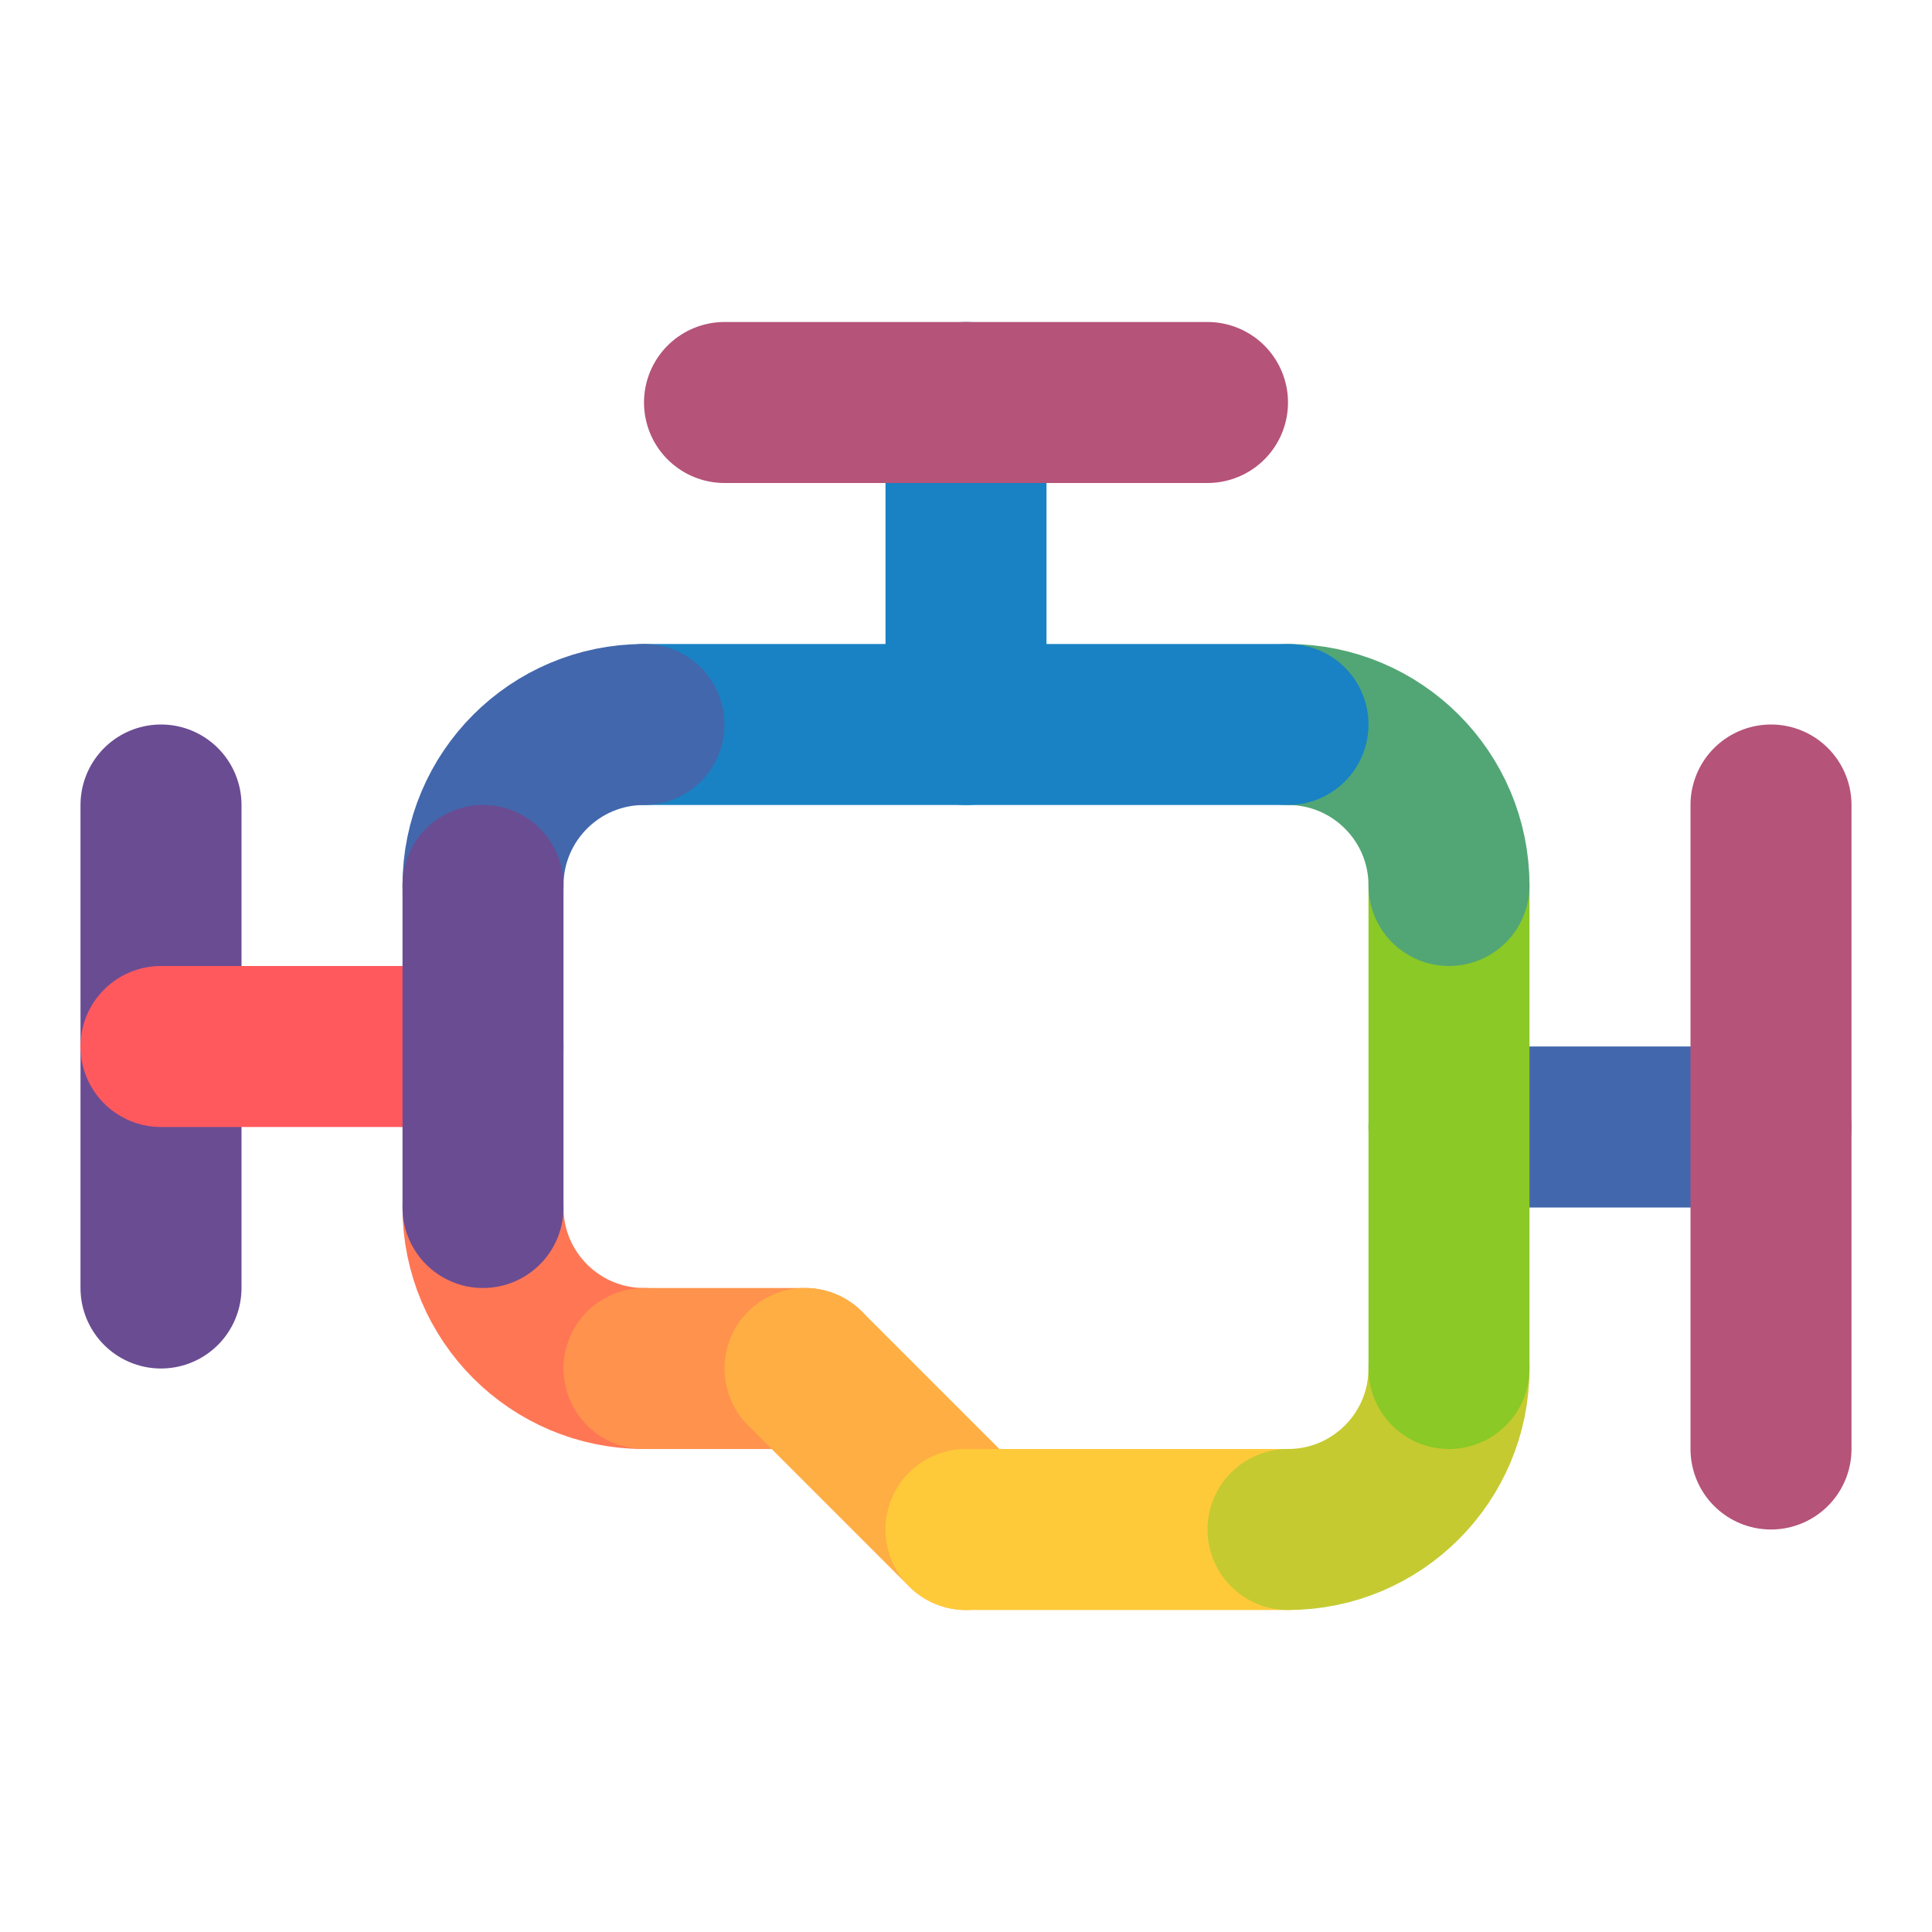
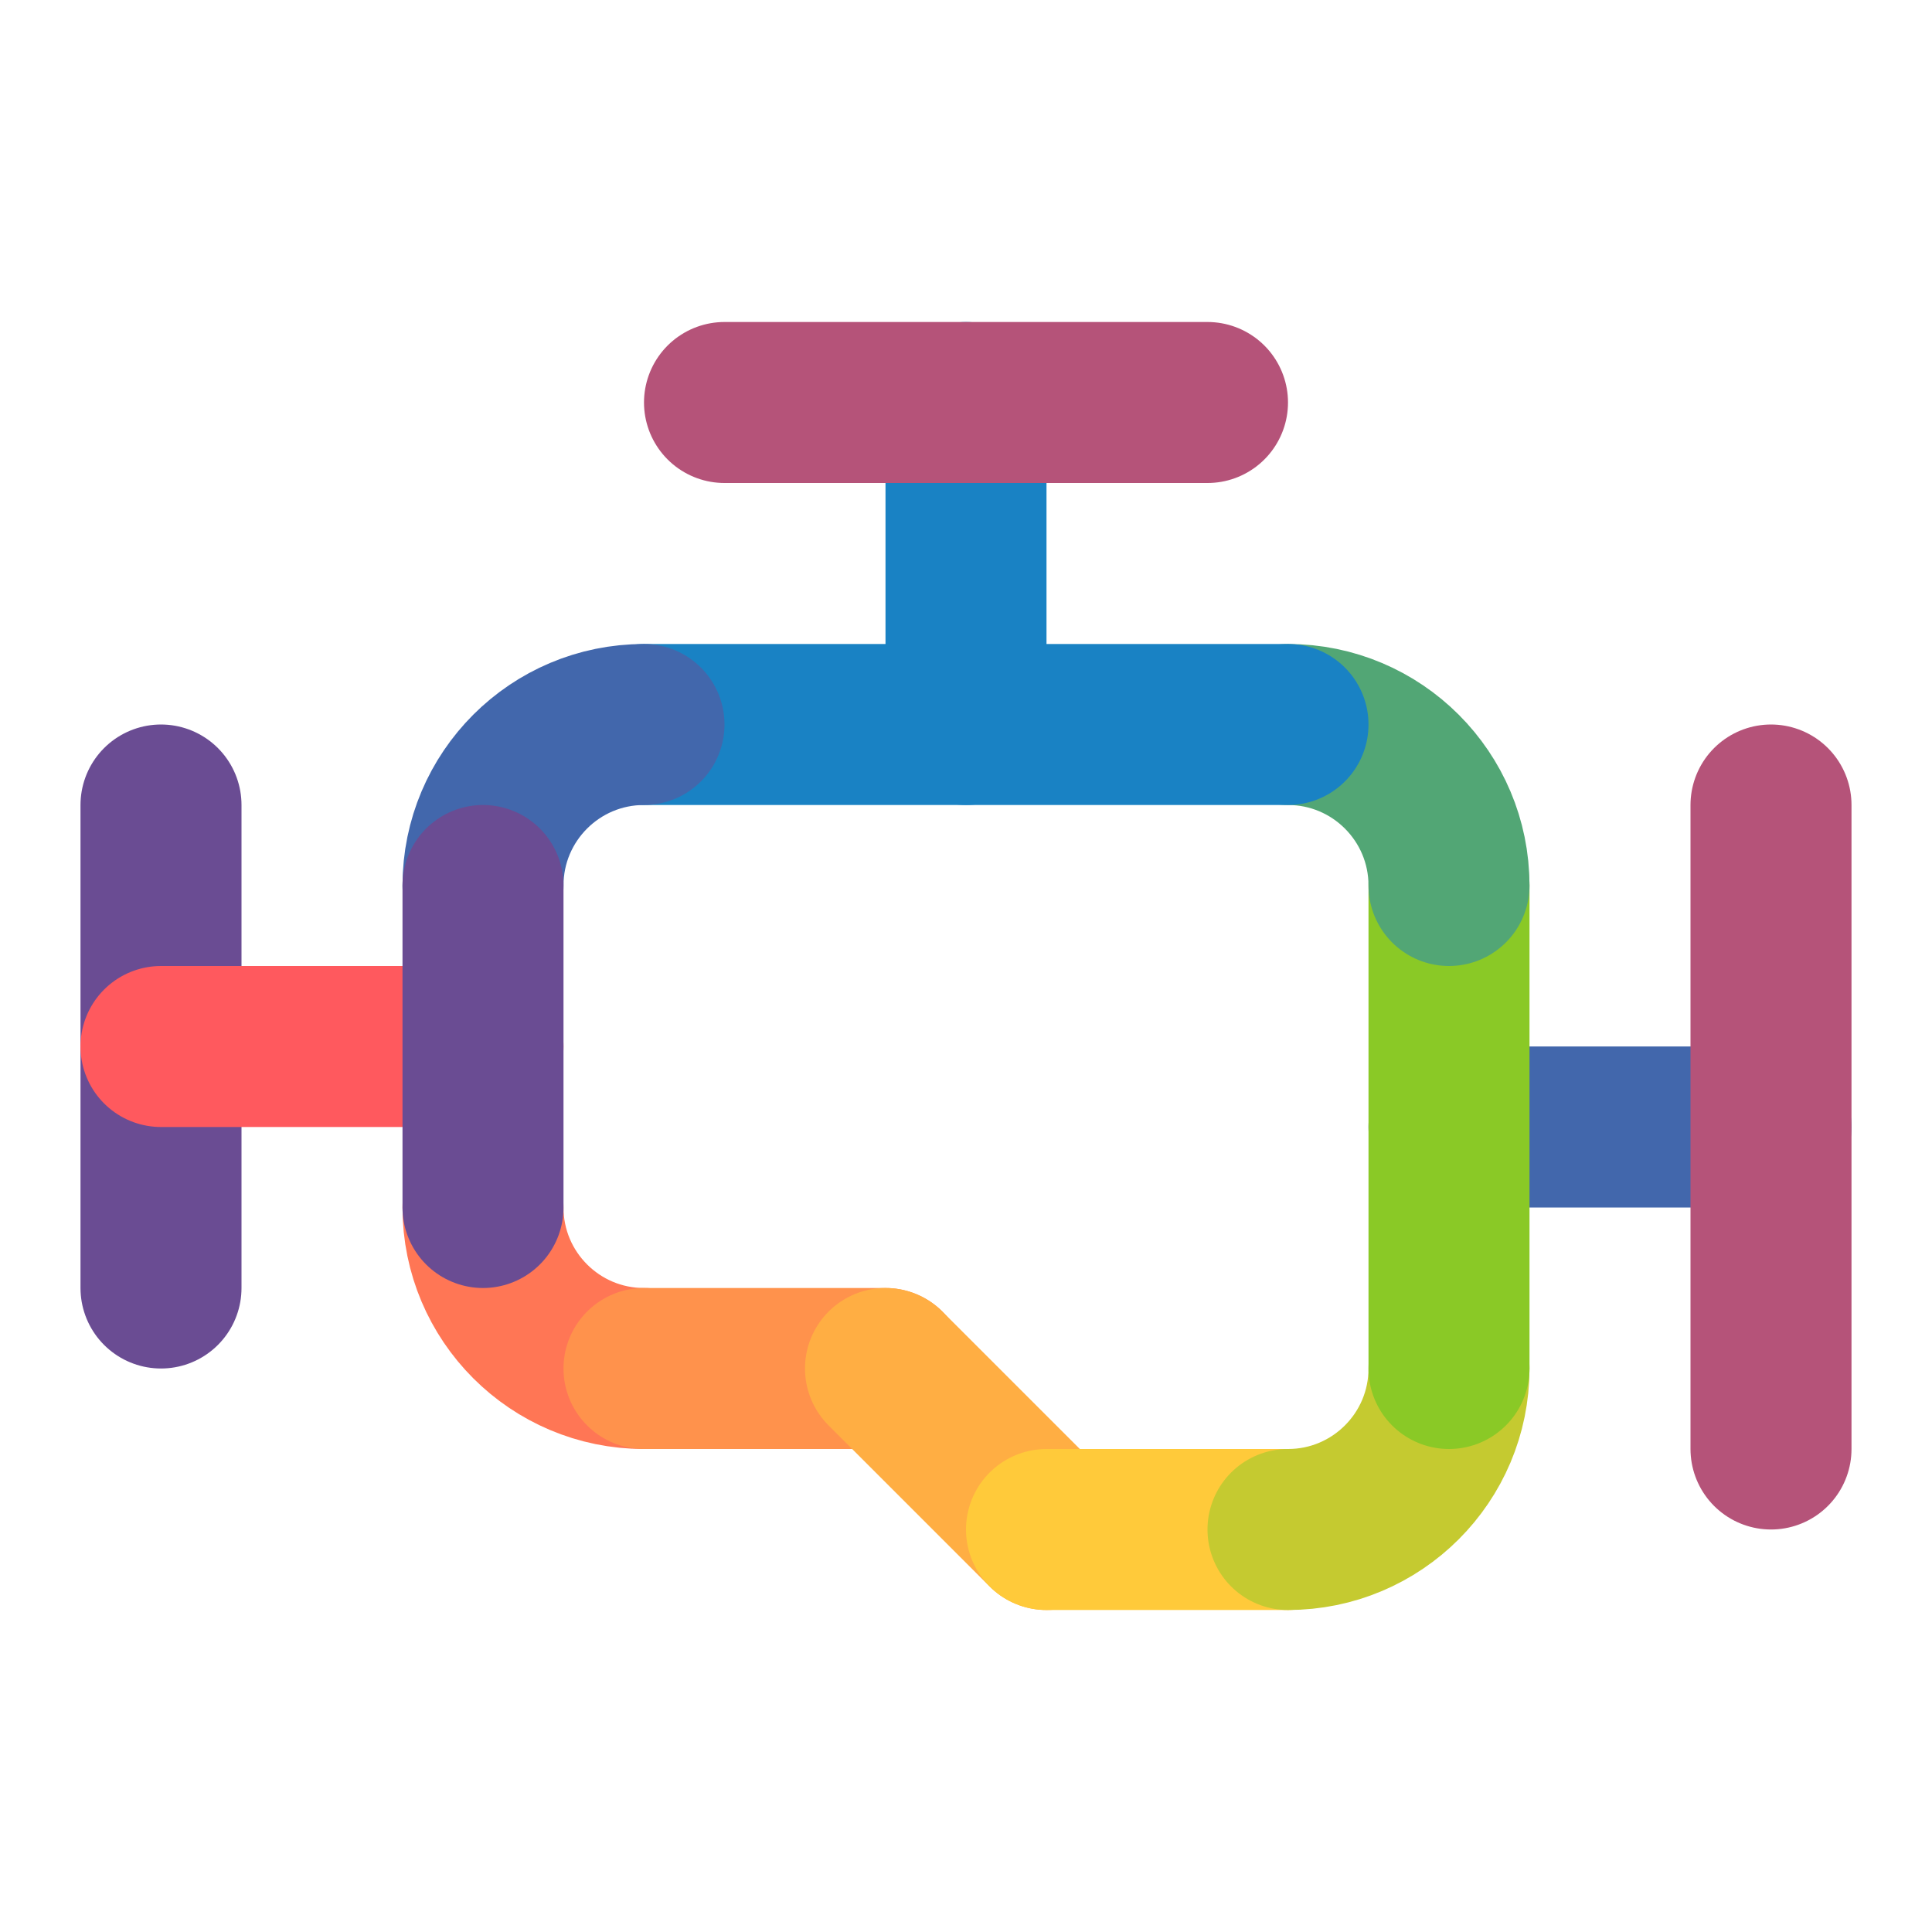
<svg xmlns="http://www.w3.org/2000/svg" width="24" height="24" viewBox="0 0 24 24" fill="none" stroke="currentColor" stroke-width="2" stroke-linecap="round" stroke-linejoin="round">
  <path d="M 12 9 L 12 5" stroke="#1982c4" />
  <path d="M 18 14 L 22 14" stroke="#4267AC" />
  <path d="M 2 10 L 2 16" stroke="#6a4c93" />
  <path d="M 22 10 L 22 18" stroke="#B55379" />
  <path d="M 6 13 L 2 13" stroke="#FF595E" />
  <path d="M 6 15 A2 2 45 0 0 8 17" stroke="#FF7655" />
-   <path d="M 8 17 L 10 17" stroke="#ff924c" />
-   <path d="M 10 17 L 12 19" stroke="#FFAE43" />
-   <path d="M 12 19 L 16 19" stroke="#ffca3a" />
+   <path d="M 8 17 L 11 17" stroke="#ff924c" />
+   <path d="M 11 17 L 13 19" stroke="#FFAE43" />
+   <path d="M 13 19 L 16 19" stroke="#ffca3a" />
  <path d="M 16 19 A2 2 135 0 0 18 17" stroke="#C5CA30" />
  <path d="M 18 17 L 18 11" stroke="#8ac926" />
  <path d="M 18 11 A2 2 45 0 0 16 9" stroke="#52A675" />
  <path d="M 16 9 L 8 9" stroke="#1982c4" />
  <path d="M 8 9 A2 2 135 0 0 6 11" stroke="#4267AC" />
  <path d="M 6 11 L 6 15" stroke="#6a4c93" />
  <path d="M 9 5 L 15 5" stroke="#B55379" />
</svg>
